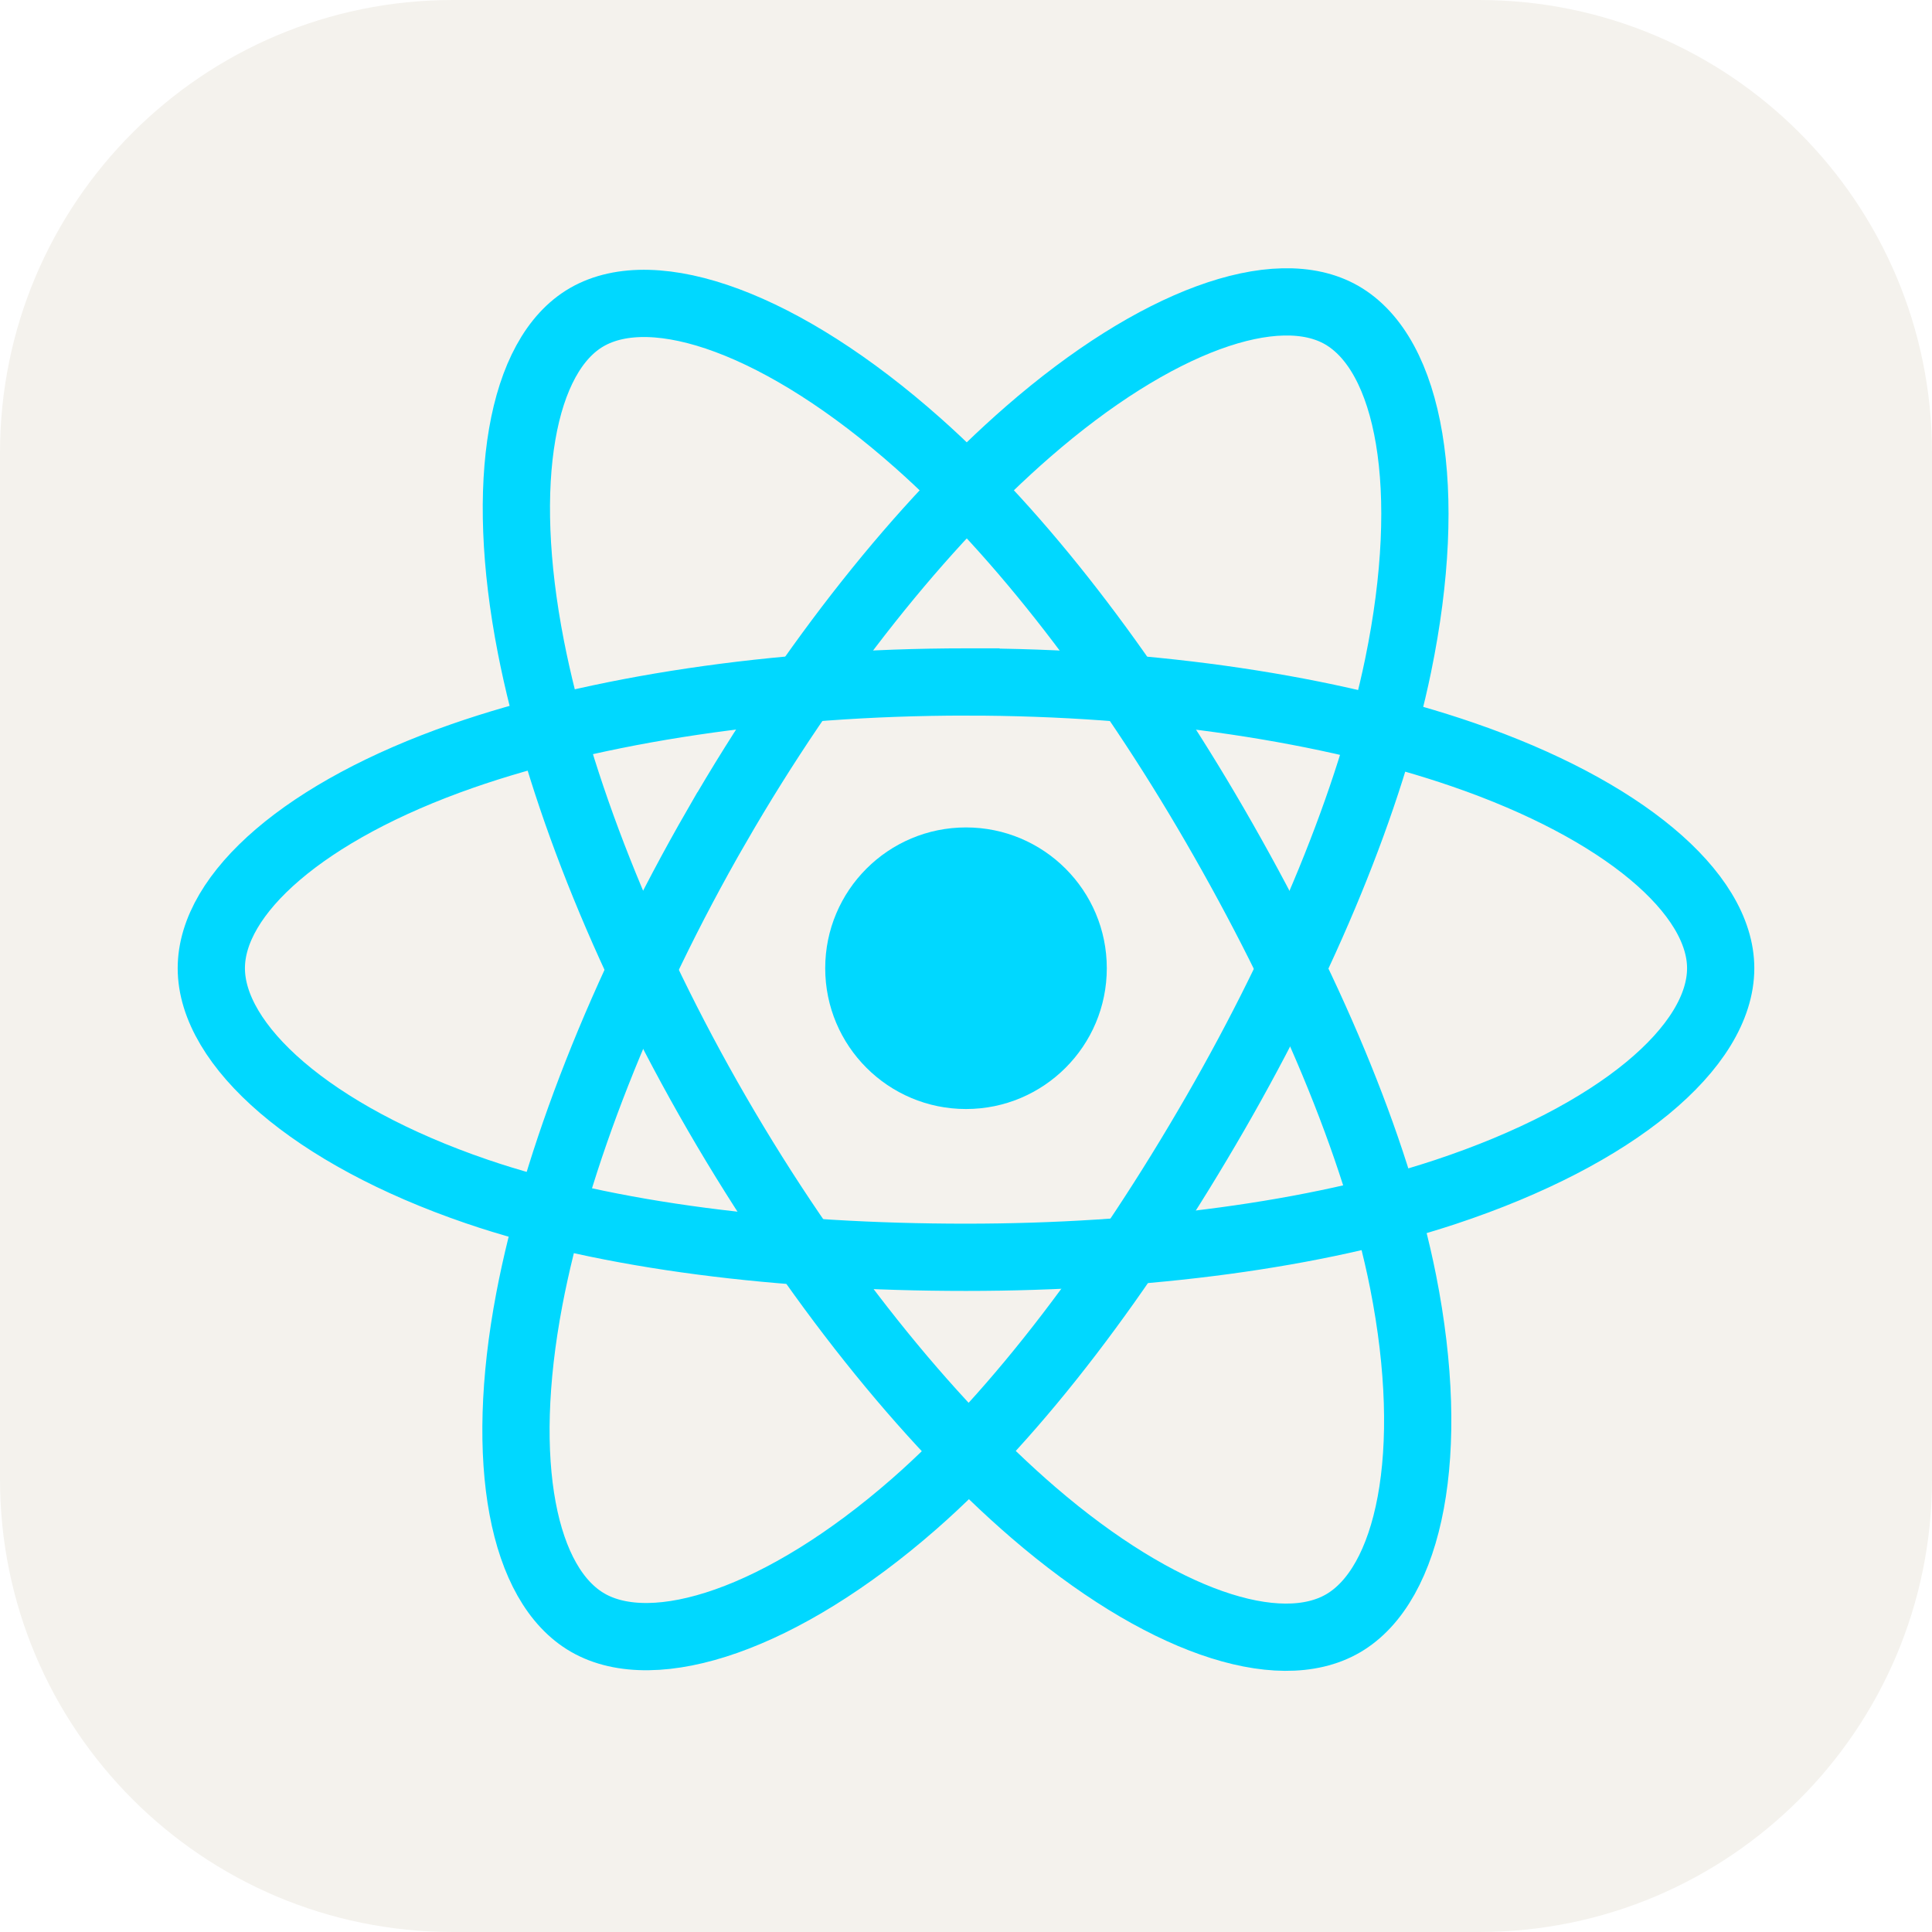
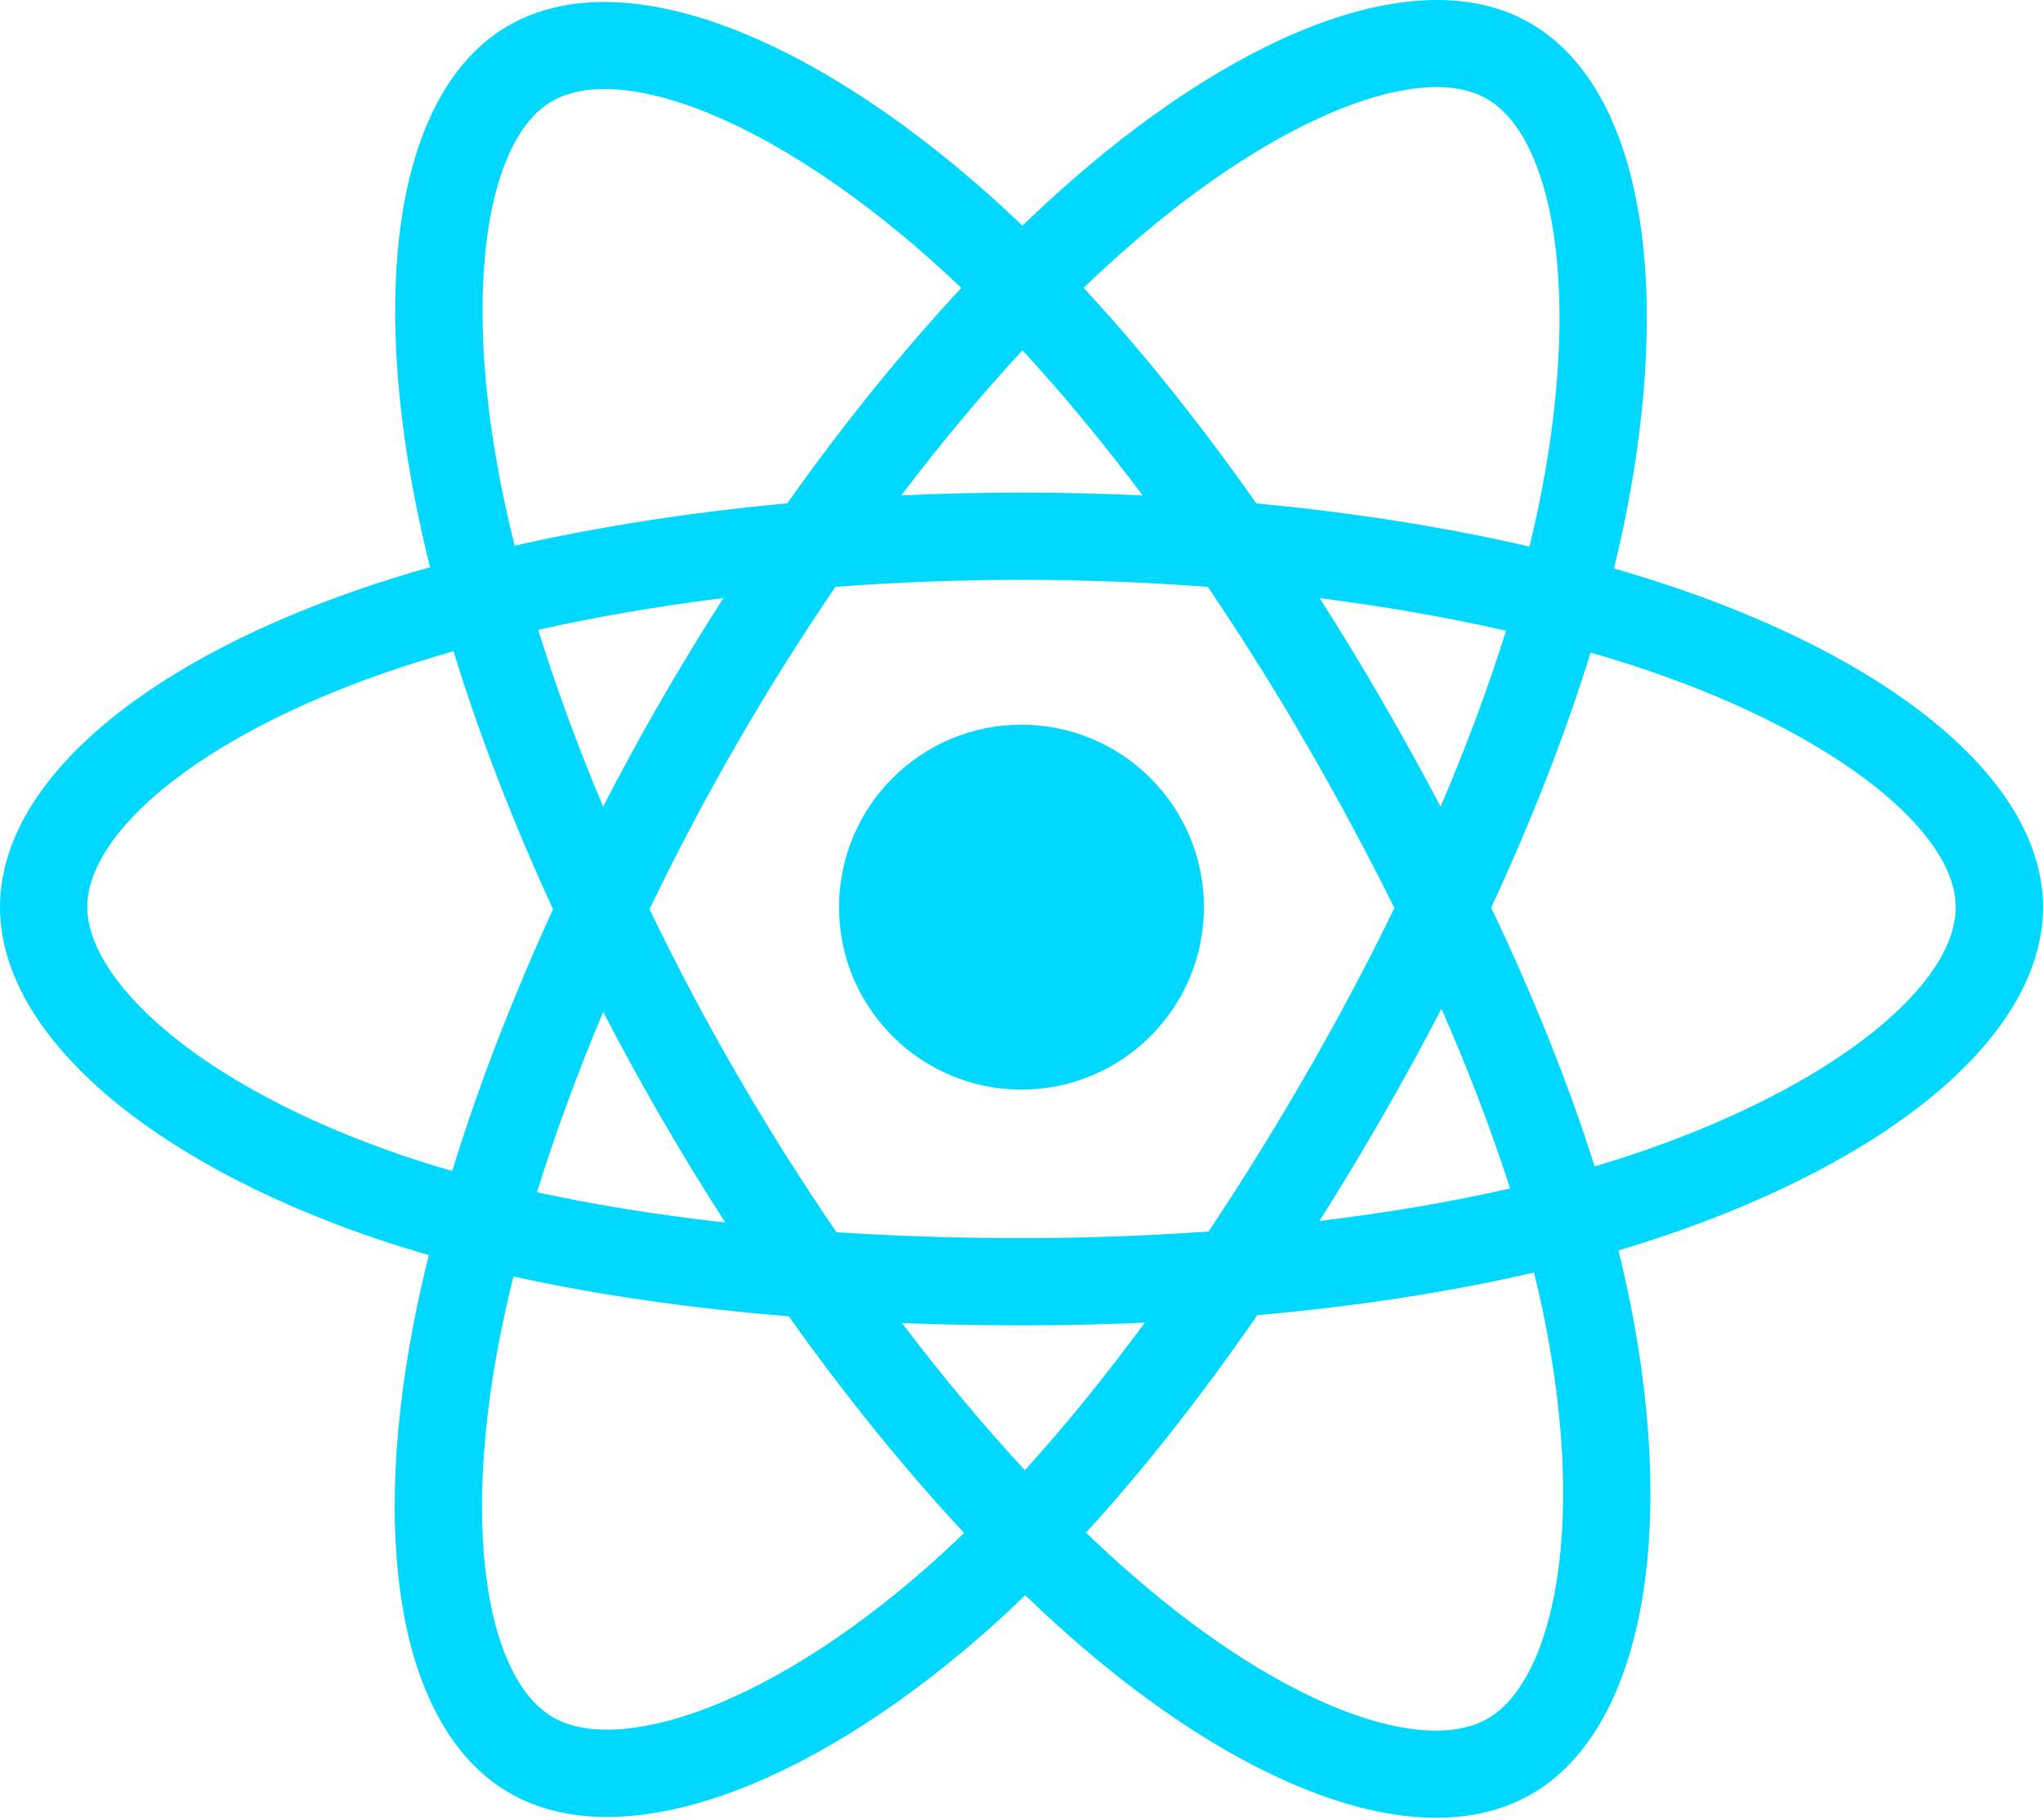
- <svg xmlns="http://www.w3.org/2000/svg" width="32" height="32" viewBox="0 0 256 256">
-   <g fill="none">
-     <rect width="256" height="256" fill="#F4F2ED" rx="60" />
-     <path fill="#00D8FF" d="M128.001 146.951c10.304 0 18.656-8.353 18.656-18.656c0-10.303-8.352-18.656-18.656-18.656c-10.303 0-18.656 8.353-18.656 18.656c0 10.303 8.353 18.656 18.656 18.656Z" />
-     <path stroke="#00D8FF" stroke-width="8.911" d="M128.002 90.363c25.048 0 48.317 3.594 65.862 9.635C215.003 107.275 228 118.306 228 128.295c0 10.409-13.774 22.128-36.475 29.649c-17.162 5.686-39.746 8.654-63.523 8.654c-24.378 0-47.463-2.786-64.819-8.717C41.225 150.376 28 138.506 28 128.295c0-9.908 12.41-20.854 33.252-28.12c17.61-6.14 41.453-9.812 66.746-9.812h.004Z" clip-rule="evenodd" />
-     <path stroke="#00D8FF" stroke-width="8.911" d="M94.981 109.438c12.514-21.698 27.251-40.06 41.249-52.24c16.864-14.677 32.914-20.425 41.566-15.436c9.017 5.2 12.288 22.988 7.463 46.41c-3.645 17.707-12.359 38.753-24.238 59.351c-12.179 21.118-26.124 39.724-39.931 51.792c-17.471 15.272-34.362 20.799-43.207 15.698c-8.583-4.946-11.865-21.167-7.747-42.852c3.479-18.323 12.21-40.812 24.841-62.723h.004Z" clip-rule="evenodd" />
-     <path stroke="#00D8FF" stroke-width="8.911" d="M95.012 147.578c-12.549-21.674-21.093-43.616-24.659-61.826c-4.293-21.941-1.258-38.716 7.387-43.72c9.009-5.216 26.052.834 43.934 16.712c13.52 12.004 27.403 30.061 39.316 50.639c12.214 21.098 21.368 42.473 24.929 60.461c4.506 22.764.859 40.157-7.978 45.272c-8.574 4.964-24.265-.291-40.996-14.689c-14.136-12.164-29.26-30.959-41.933-52.849Z" clip-rule="evenodd" />
-   </g>
+ <svg xmlns="http://www.w3.org/2000/svg" width="35.93" height="32" viewBox="0 0 256 228">
+   <path fill="#00D8FF" d="M210.483 73.824a171.49 171.49 0 0 0-8.24-2.597c.465-1.9.893-3.777 1.273-5.621c6.238-30.281 2.16-54.676-11.769-62.708c-13.355-7.7-35.196.329-57.254 19.526a171.23 171.23 0 0 0-6.375 5.848a155.866 155.866 0 0 0-4.241-3.917C100.759 3.829 77.587-4.822 63.673 3.233C50.33 10.957 46.379 33.89 51.995 62.588a170.974 170.974 0 0 0 1.892 8.48c-3.28.932-6.445 1.924-9.474 2.98C17.309 83.498 0 98.307 0 113.668c0 15.865 18.582 31.778 46.812 41.427a145.52 145.52 0 0 0 6.921 2.165a167.467 167.467 0 0 0-2.01 9.138c-5.354 28.2-1.173 50.591 12.134 58.266c13.744 7.926 36.812-.22 59.273-19.855a145.567 145.567 0 0 0 5.342-4.923a168.064 168.064 0 0 0 6.92 6.314c21.758 18.722 43.246 26.282 56.54 18.586c13.731-7.949 18.194-32.003 12.4-61.268a145.016 145.016 0 0 0-1.535-6.842c1.62-.48 3.21-.974 4.76-1.488c29.348-9.723 48.443-25.443 48.443-41.52c0-15.417-17.868-30.326-45.517-39.844Zm-6.365 70.984c-1.4.463-2.836.91-4.3 1.345c-3.24-10.257-7.612-21.163-12.963-32.432c5.106-11 9.31-21.767 12.459-31.957c2.619.758 5.16 1.557 7.61 2.4c23.69 8.156 38.14 20.213 38.14 29.504c0 9.896-15.606 22.743-40.946 31.14Zm-10.514 20.834c2.562 12.94 2.927 24.64 1.23 33.787c-1.524 8.219-4.59 13.698-8.382 15.893c-8.067 4.67-25.32-1.4-43.927-17.412a156.726 156.726 0 0 1-6.437-5.87c7.214-7.889 14.423-17.06 21.459-27.246c12.376-1.098 24.068-2.894 34.671-5.345a134.17 134.17 0 0 1 1.386 6.193ZM87.276 214.515c-7.882 2.783-14.16 2.863-17.955.675c-8.075-4.657-11.432-22.636-6.853-46.752a156.923 156.923 0 0 1 1.869-8.499c10.486 2.32 22.093 3.988 34.498 4.994c7.084 9.967 14.501 19.128 21.976 27.15a134.668 134.668 0 0 1-4.877 4.492c-9.933 8.682-19.886 14.842-28.658 17.94ZM50.35 144.747c-12.483-4.267-22.792-9.812-29.858-15.863c-6.35-5.437-9.555-10.836-9.555-15.216c0-9.322 13.897-21.212 37.076-29.293c2.813-.98 5.757-1.905 8.812-2.773c3.204 10.42 7.406 21.315 12.477 32.332c-5.137 11.18-9.399 22.249-12.634 32.792a134.718 134.718 0 0 1-6.318-1.979Zm12.378-84.26c-4.811-24.587-1.616-43.134 6.425-47.789c8.564-4.958 27.502 2.111 47.463 19.835a144.318 144.318 0 0 1 3.841 3.545c-7.438 7.987-14.787 17.08-21.808 26.988c-12.04 1.116-23.565 2.908-34.161 5.309a160.342 160.342 0 0 1-1.76-7.887Zm110.427 27.268a347.8 347.8 0 0 0-7.785-12.803c8.168 1.033 15.994 2.404 23.343 4.08c-2.206 7.072-4.956 14.465-8.193 22.045a381.151 381.151 0 0 0-7.365-13.322Zm-45.032-43.861c5.044 5.465 10.096 11.566 15.065 18.186a322.04 322.04 0 0 0-30.257-.006c4.974-6.559 10.069-12.652 15.192-18.18ZM82.802 87.83a323.167 323.167 0 0 0-7.227 13.238c-3.184-7.553-5.909-14.98-8.134-22.152c7.304-1.634 15.093-2.97 23.209-3.984a321.524 321.524 0 0 0-7.848 12.897Zm8.081 65.352c-8.385-.936-16.291-2.203-23.593-3.793c2.26-7.3 5.045-14.885 8.298-22.6a321.187 321.187 0 0 0 7.257 13.246c2.594 4.48 5.28 8.868 8.038 13.147Zm37.542 31.03c-5.184-5.592-10.354-11.779-15.403-18.433c4.902.192 9.899.29 14.978.29c5.218 0 10.376-.117 15.453-.343c-4.985 6.774-10.018 12.97-15.028 18.486Zm52.198-57.817c3.422 7.8 6.306 15.345 8.596 22.52c-7.422 1.694-15.436 3.058-23.88 4.071a382.417 382.417 0 0 0 7.859-13.026a347.403 347.403 0 0 0 7.425-13.565Zm-16.898 8.101a358.557 358.557 0 0 1-12.281 19.815a329.4 329.4 0 0 1-23.444.823c-7.967 0-15.716-.248-23.178-.732a310.202 310.202 0 0 1-12.513-19.846h.001a307.41 307.41 0 0 1-10.923-20.627a310.278 310.278 0 0 1 10.89-20.637l-.001.001a307.318 307.318 0 0 1 12.413-19.761c7.613-.576 15.42-.876 23.31-.876H128c7.926 0 15.743.303 23.354.883a329.357 329.357 0 0 1 12.335 19.695a358.489 358.489 0 0 1 11.036 20.54a329.472 329.472 0 0 1-11 20.722Zm22.56-122.124c8.572 4.944 11.906 24.881 6.52 51.026c-.344 1.668-.73 3.367-1.15 5.09c-10.622-2.452-22.155-4.275-34.23-5.408c-7.034-10.017-14.323-19.124-21.64-27.008a160.789 160.789 0 0 1 5.888-5.4c18.9-16.447 36.564-22.941 44.612-18.3ZM128 90.808c12.625 0 22.86 10.235 22.86 22.86s-10.235 22.86-22.86 22.86s-22.86-10.235-22.86-22.86s10.235-22.86 22.86-22.86Z" />
</svg>
